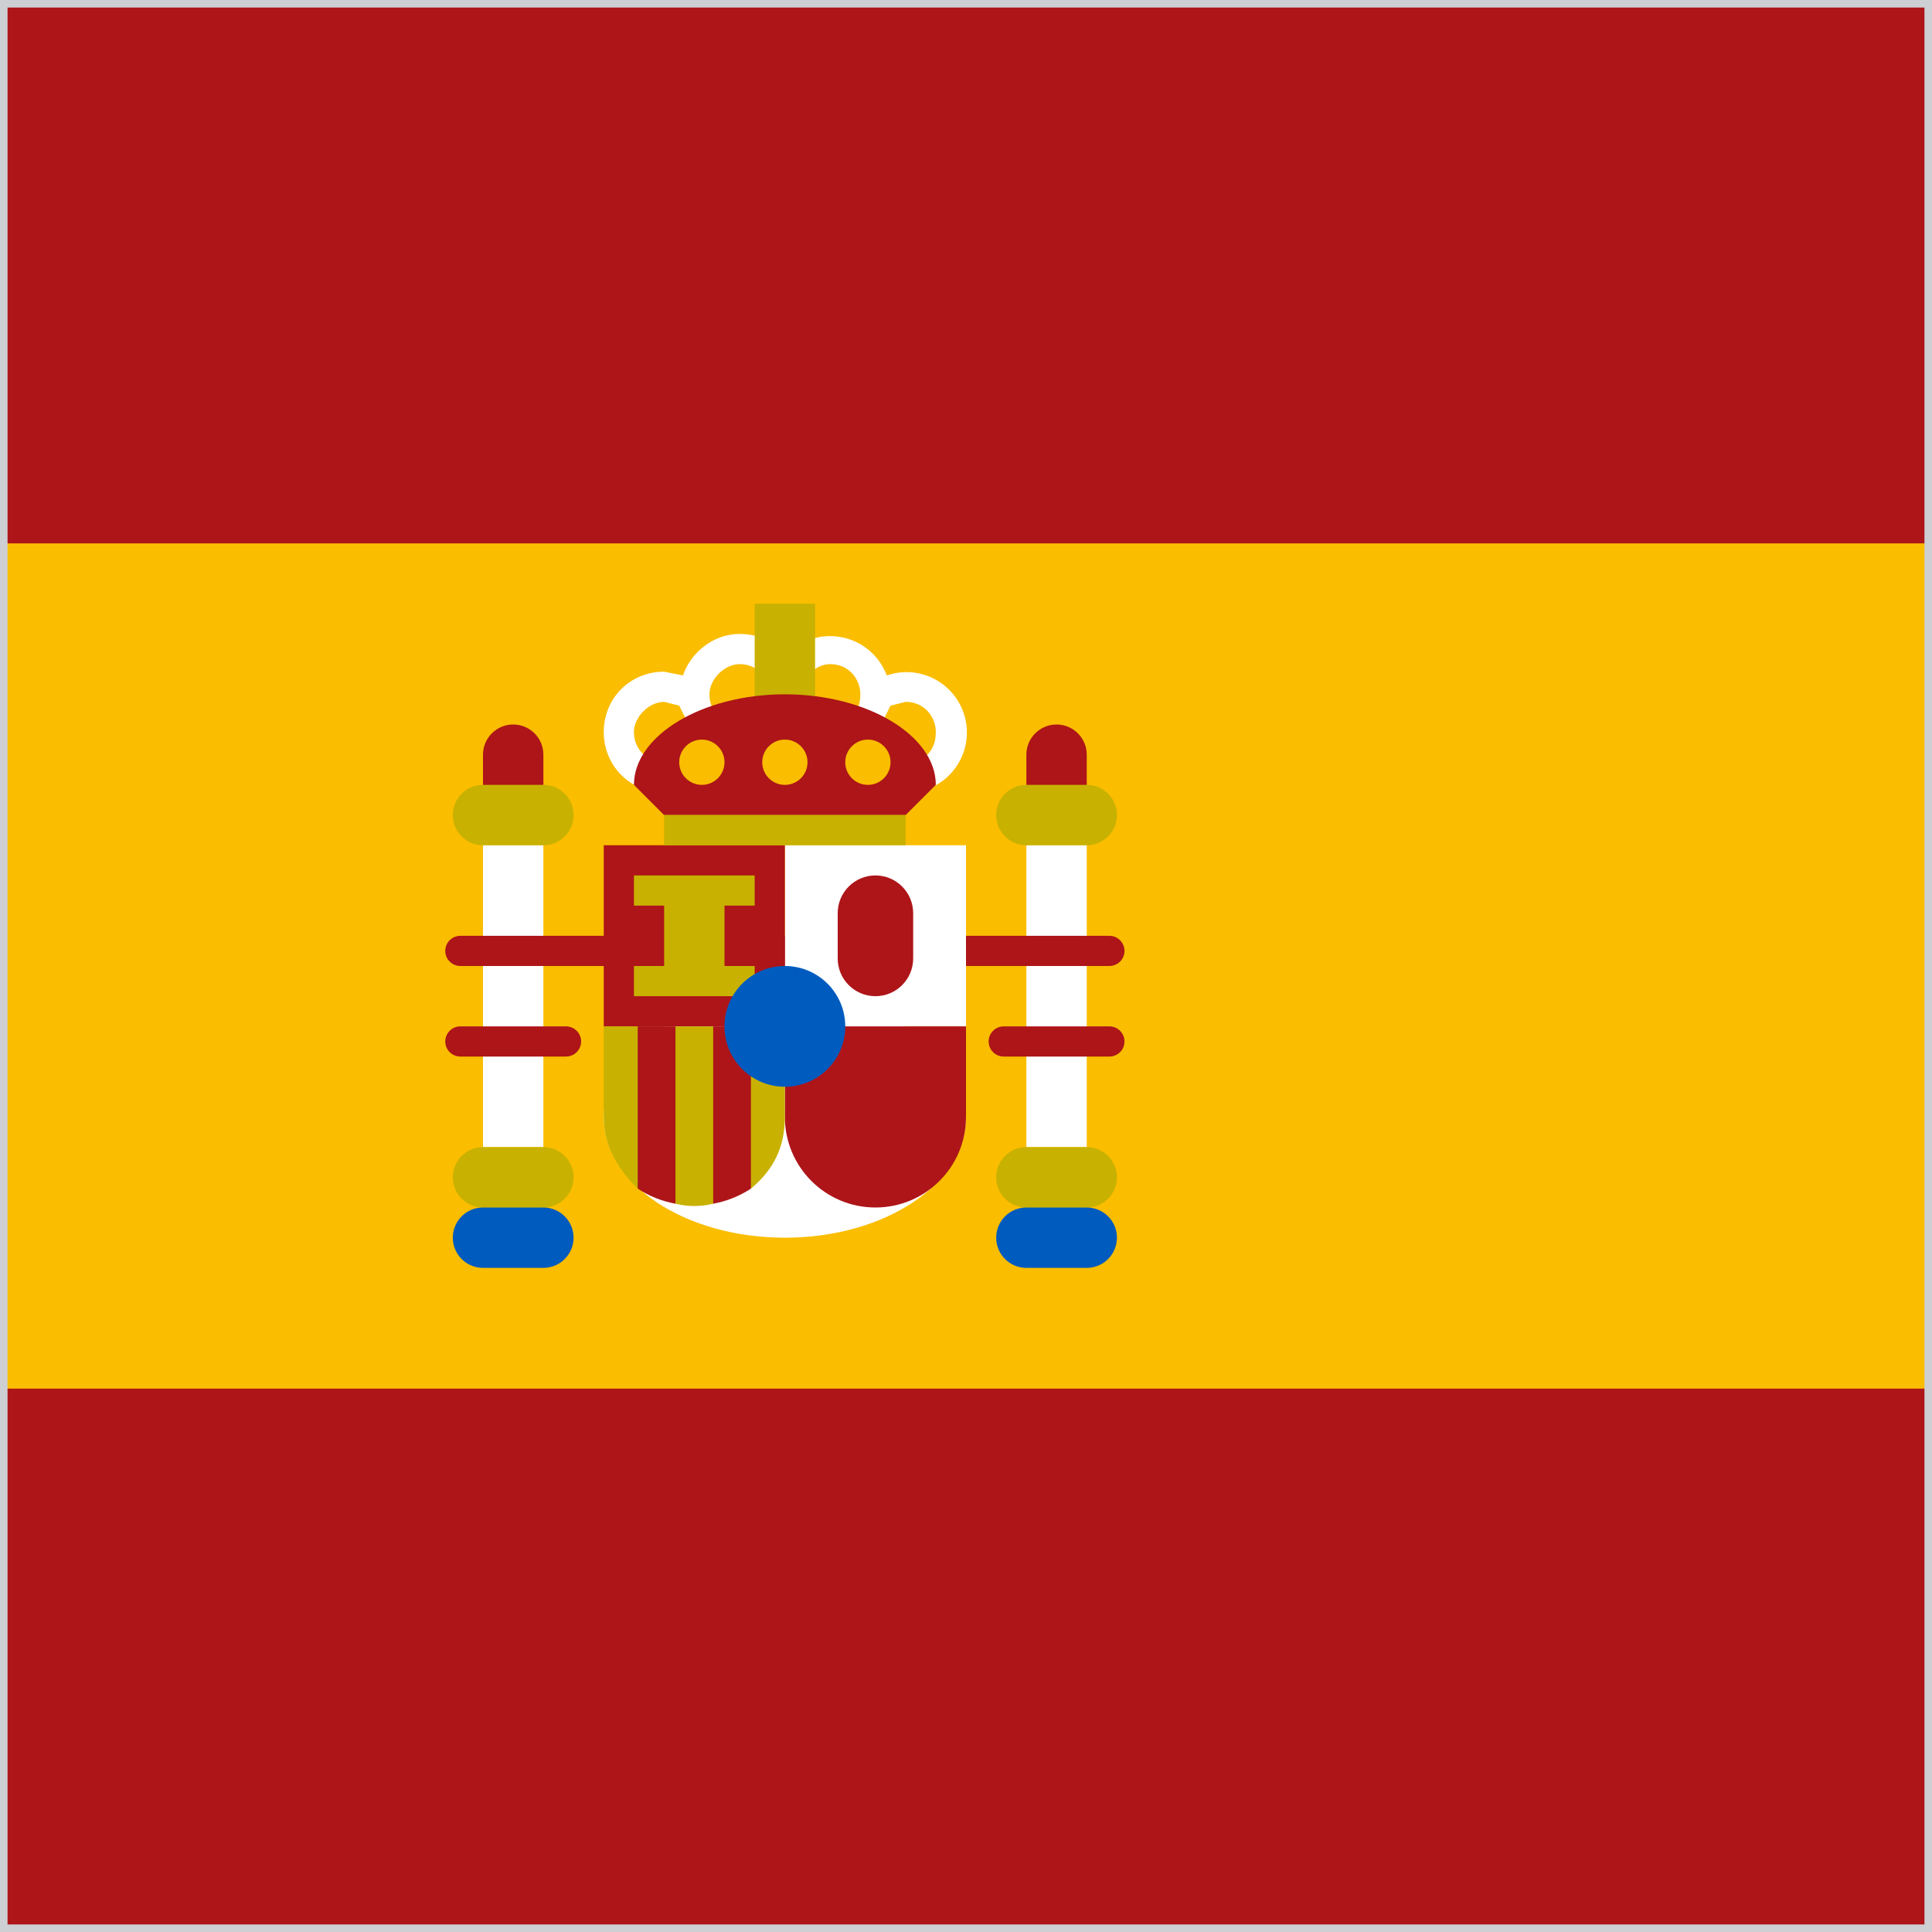
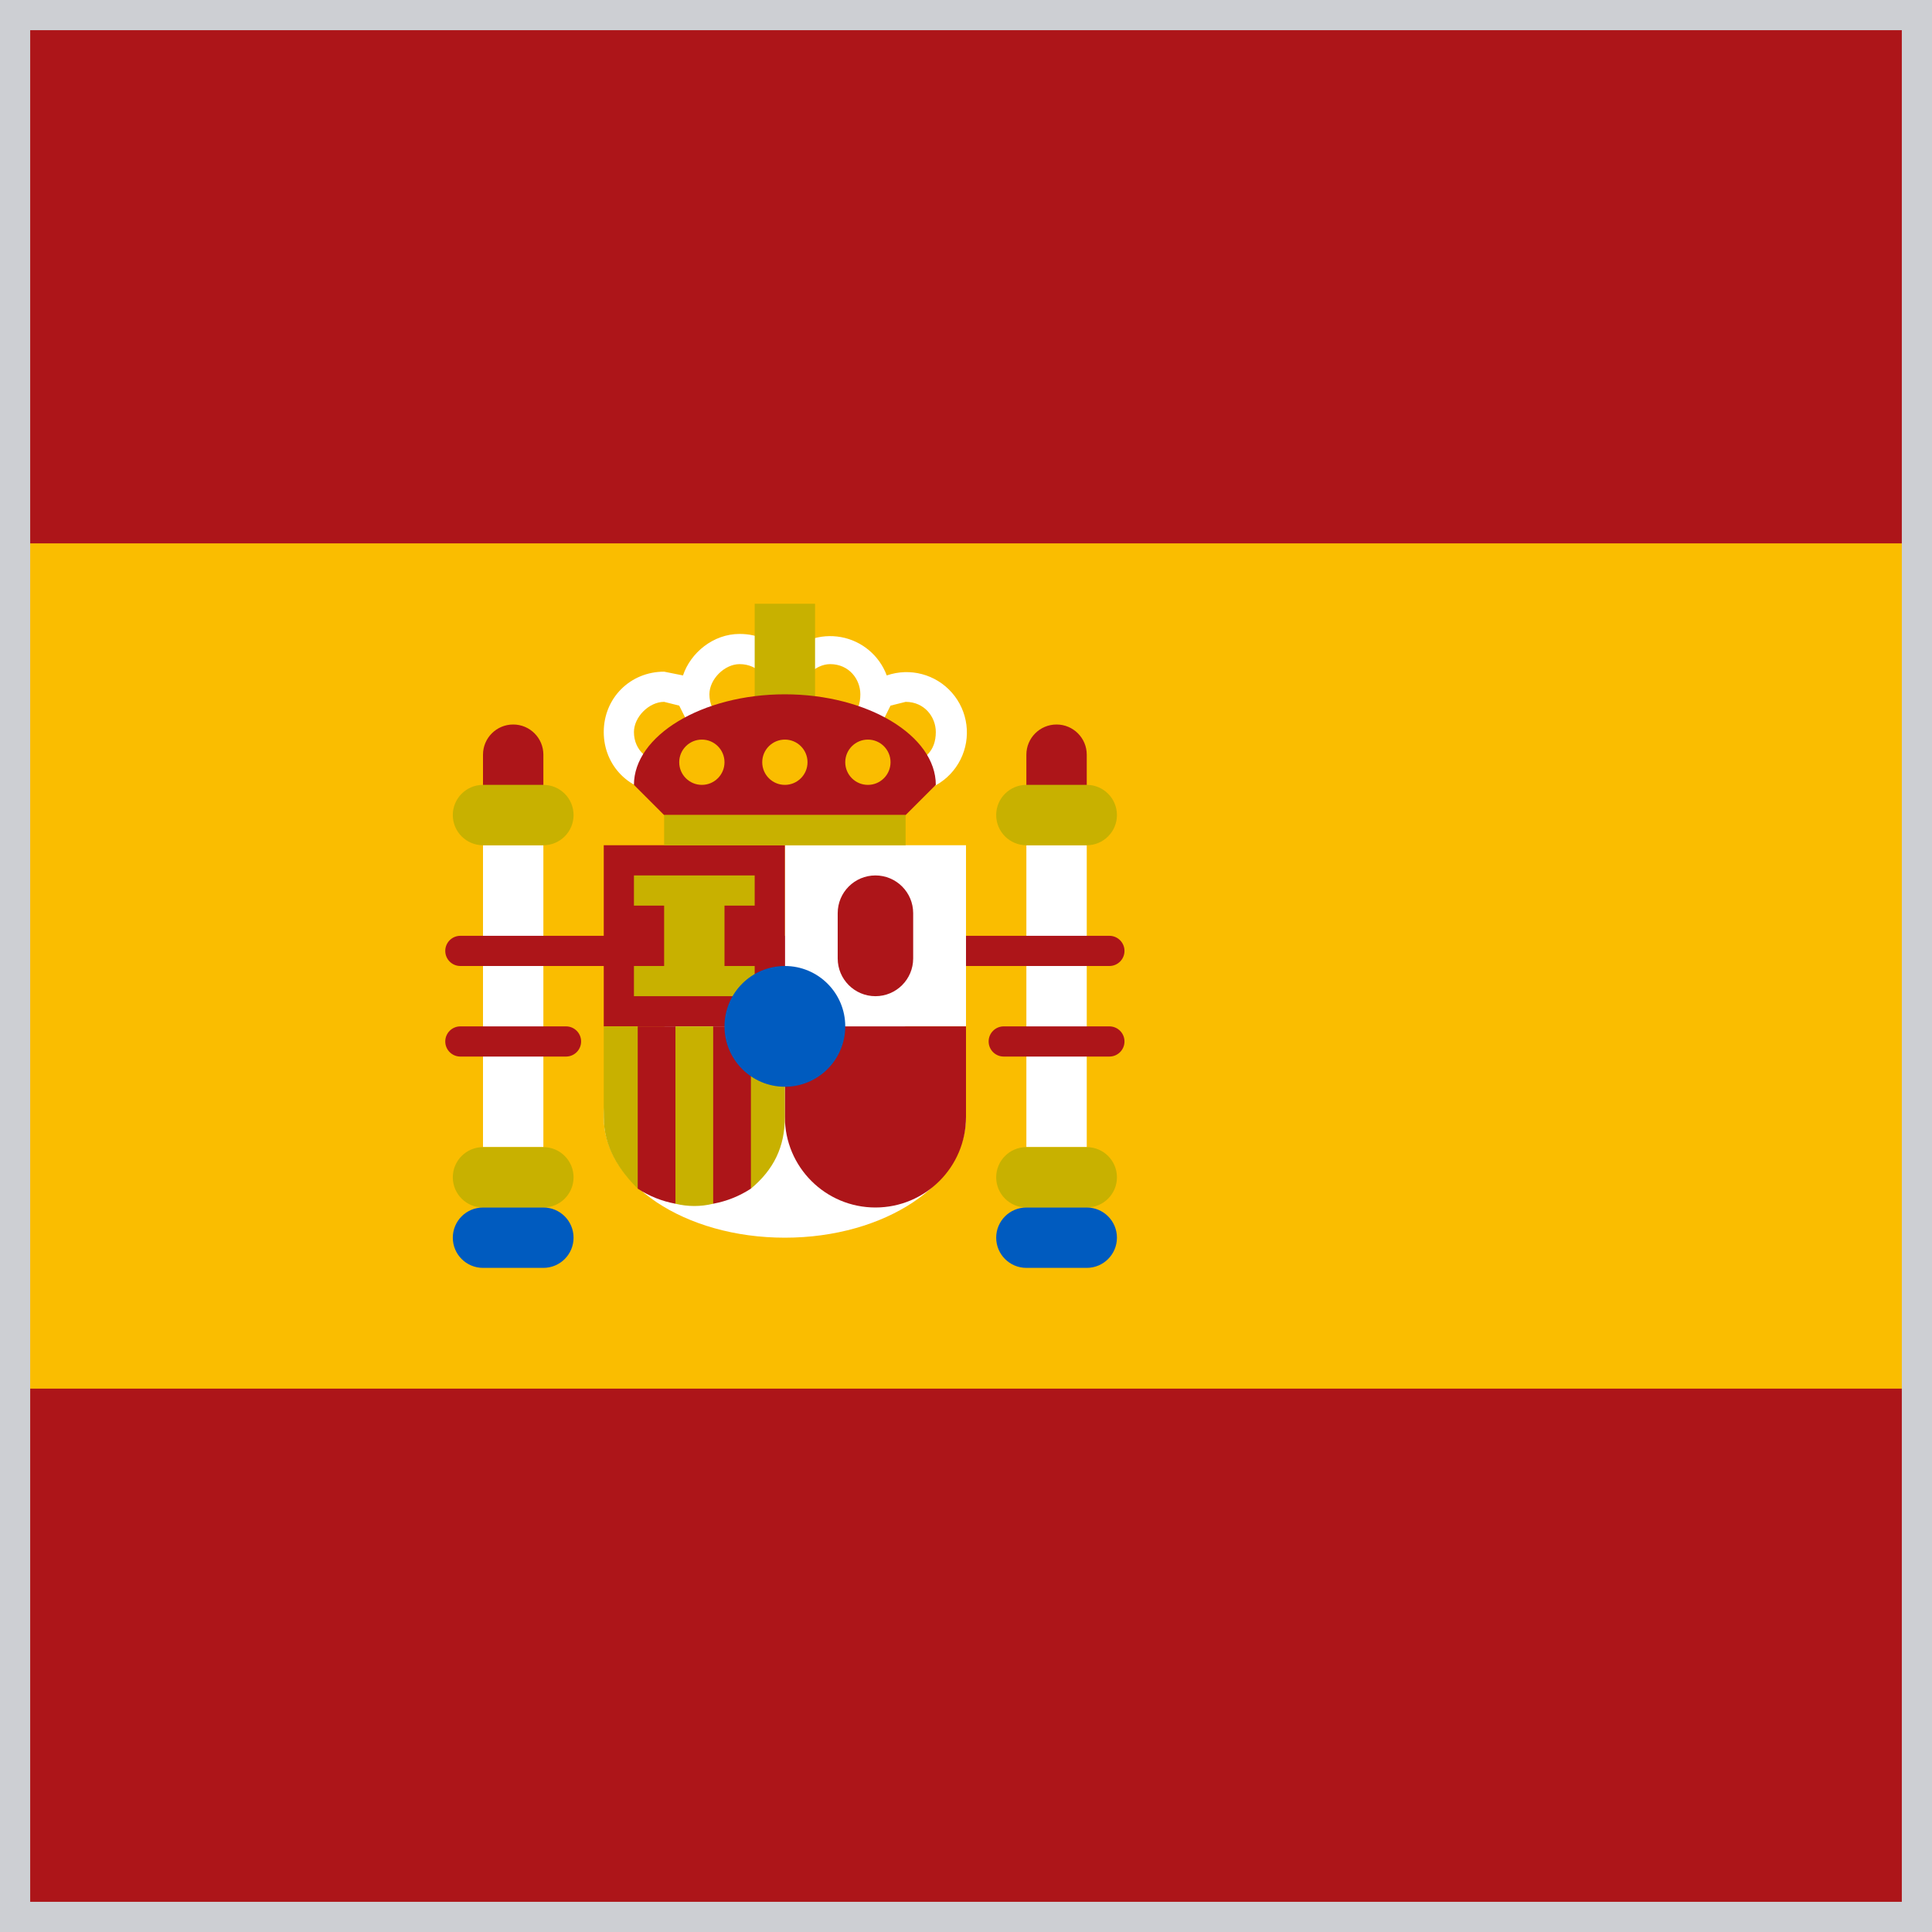
<svg xmlns="http://www.w3.org/2000/svg" width="512" height="512" fill="none">
  <path fill="#FABD00" d="M512 384H0V128h512z" />
  <path fill="#AD1519" d="M512 512H0V368h512zm0-368H0V0h512z" />
  <path fill="#FFFFFF" d="M144 304h-16v-80h16zm128 0h16v-80h-16z" />
  <path fill="#AD1519" d="M122 248a4 4 0 1 0 0 8h172a4 4 0 1 0 0-8zm0 24a4 4 0 1 0 0 8h28a4 4 0 1 0 0-8zm144 0a4 4 0 1 0 0 8h28a4 4 0 1 0 0-8z" />
  <path fill="#FFFFFF" d="M256 272h-16.3c10 5.9 16.3 14.4 16.3 24 0 17.7-21.5 32-48 32s-48-14.3-48-32 21.5-32 48-32v-40h48zm-60-104q7.5 0 12 6a16 16 0 0 1 27 5 16 16 0 1 1-10 20 16 16 0 0 1-17-4 16 16 0 0 1-17 4c-2 7-8 11-15 11-9 0-16-7-16-16s7-16 16-16l5 1c2-6 8-11 15-11m-20 18c-4 0-8 4-8 8 0 5 4 8 8 8s8-3 8-7l-4-8zm60 1-4 8c0 4 4 7 8 7 5 0 8-3 8-8 0-4-3-8-8-8zm-40-11c-4 0-8 4-8 8 0 5 4 8 8 8 5 0 8-3 8-8 0-4-3-8-8-8m24 0c-4 0-8 4-8 8 0 5 4 8 8 8 5 0 8-3 8-8 0-4-3-8-8-8" />
  <path fill="#C8B100" d="M200 160h16v32h-16z" />
  <path fill="#AD1519" d="M256 296a24 24 0 1 1-48 0v-24h48zm-48-24h-48v-48h48zm24-40a10 10 0 0 1 10 10v12a10 10 0 1 1-20 0v-12a10 10 0 0 1 10-10m-96-40a8 8 0 0 1 8 8v8a8 8 0 0 1-16 0v-8a8 8 0 0 1 8-8m72-8c22 0 40 11 40 24l-8 8h-64l-8-8c0-13 18-24 40-24m72 8a8 8 0 0 1 8 8v8a8 8 0 0 1-16 0v-8a8 8 0 0 1 8-8" />
  <path fill="#C8B100" d="M144 304a8 8 0 0 1 0 16h-16a8 8 0 0 1 0-16zm144 0a8 8 0 0 1 0 16h-16a8 8 0 0 1 0-16zm-114-24 5-8h10l5 8 5-8h9v24c0 8-3 14-9 19l-5-6-5 10a21 21 0 0 1-10 0l-5-10-5 6c-5-5-9-11-9-19v-24h9zm26-48v8h-8v16h8v8h-32v-8h8v-16h-8v-8zm-56-24a8 8 0 0 1 0 16h-16a8 8 0 0 1 0-16zm96 16h-64v-8h64zm48-16a8 8 0 0 1 0 16h-16a8 8 0 0 1 0-16z" />
  <path fill="#AD1519" d="M169 272v43q4.6 3 10 4v-47zm20 0v47q5.4-1 10-4v-43z" />
  <path fill="#FABD00" d="M186 196a6 6 0 1 1 0 12 6 6 0 0 1 0-12m22 0a6 6 0 1 1 0 12 6 6 0 0 1 0-12m22 0a6 6 0 1 1 0 12 6 6 0 0 1 0-12" />
  <path fill="#005BBF" d="M144 320a8 8 0 0 1 0 16h-16a8 8 0 0 1 0-16zm144 0a8 8 0 0 1 0 16h-16a8 8 0 0 1 0-16zm-80-64a16 16 0 1 1 0 32 16 16 0 0 1 0-32" />
-   <rect width="512" height="512" fill="none" stroke="#cdcfd3" stroke-width="4" />
+   <rect width="512" height="512" fill="none" stroke="#cdcfd3" stroke-width="16" />
</svg>
